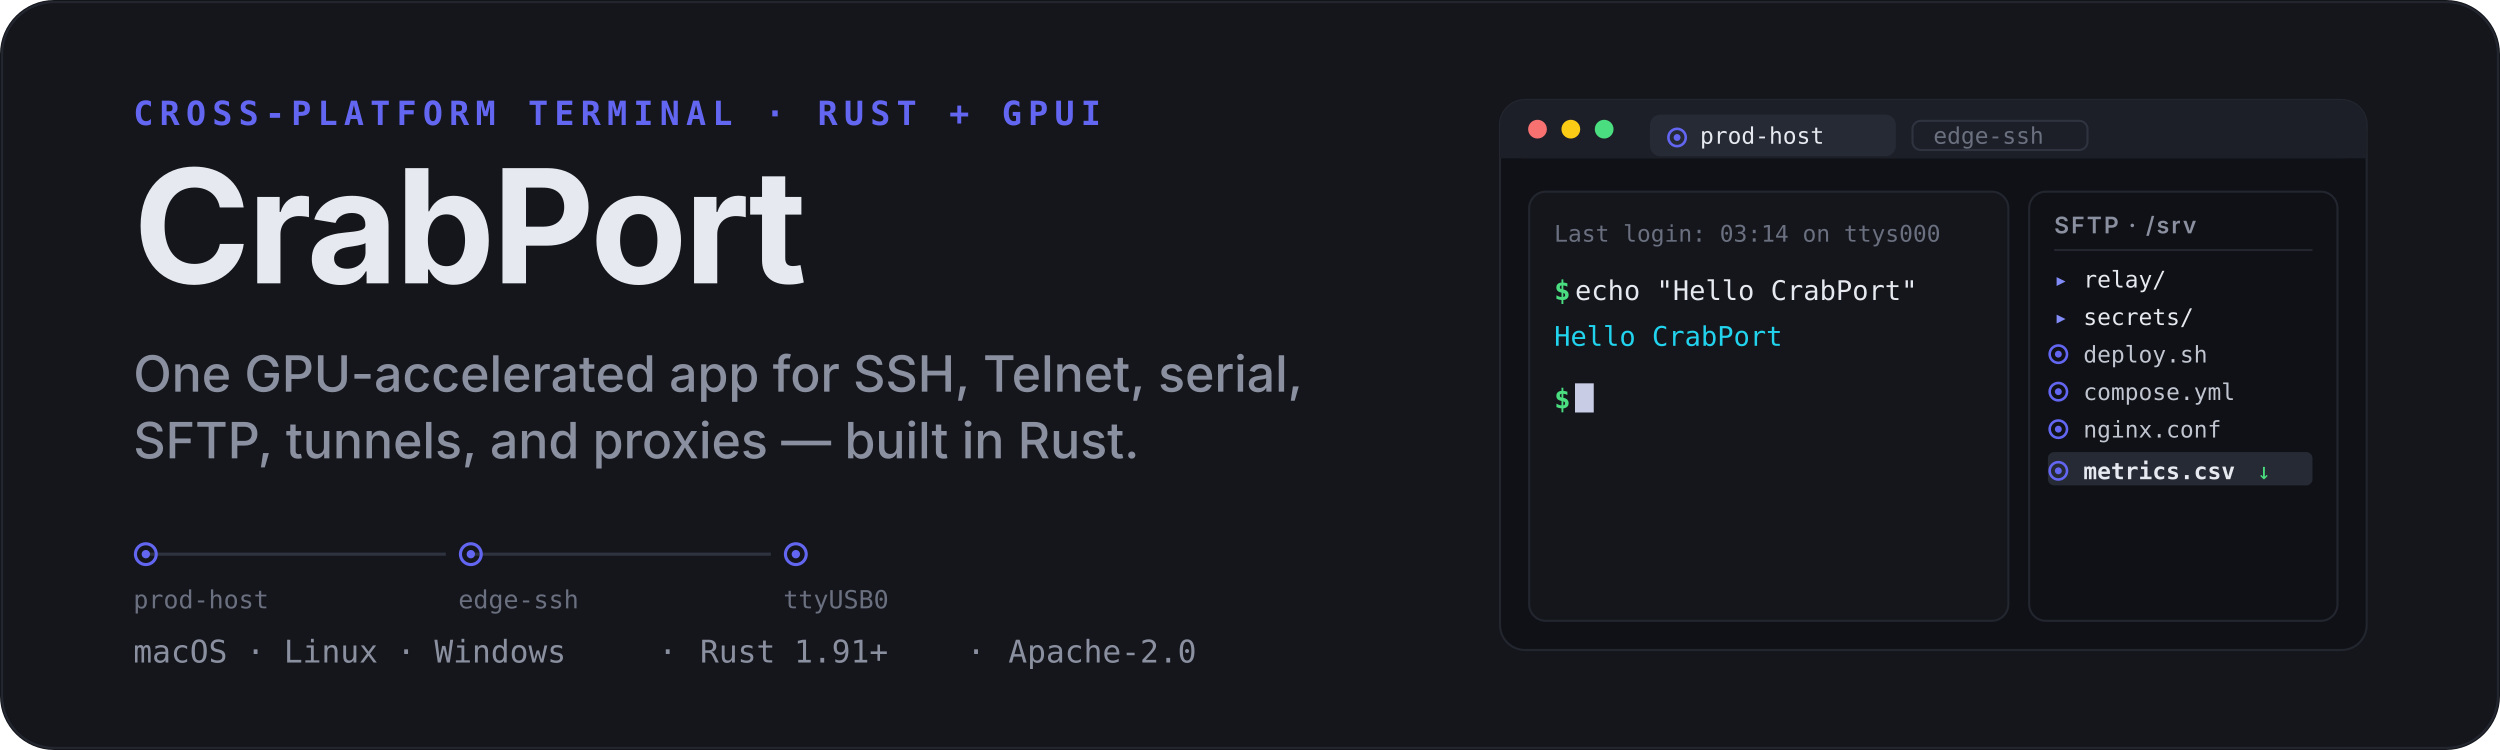
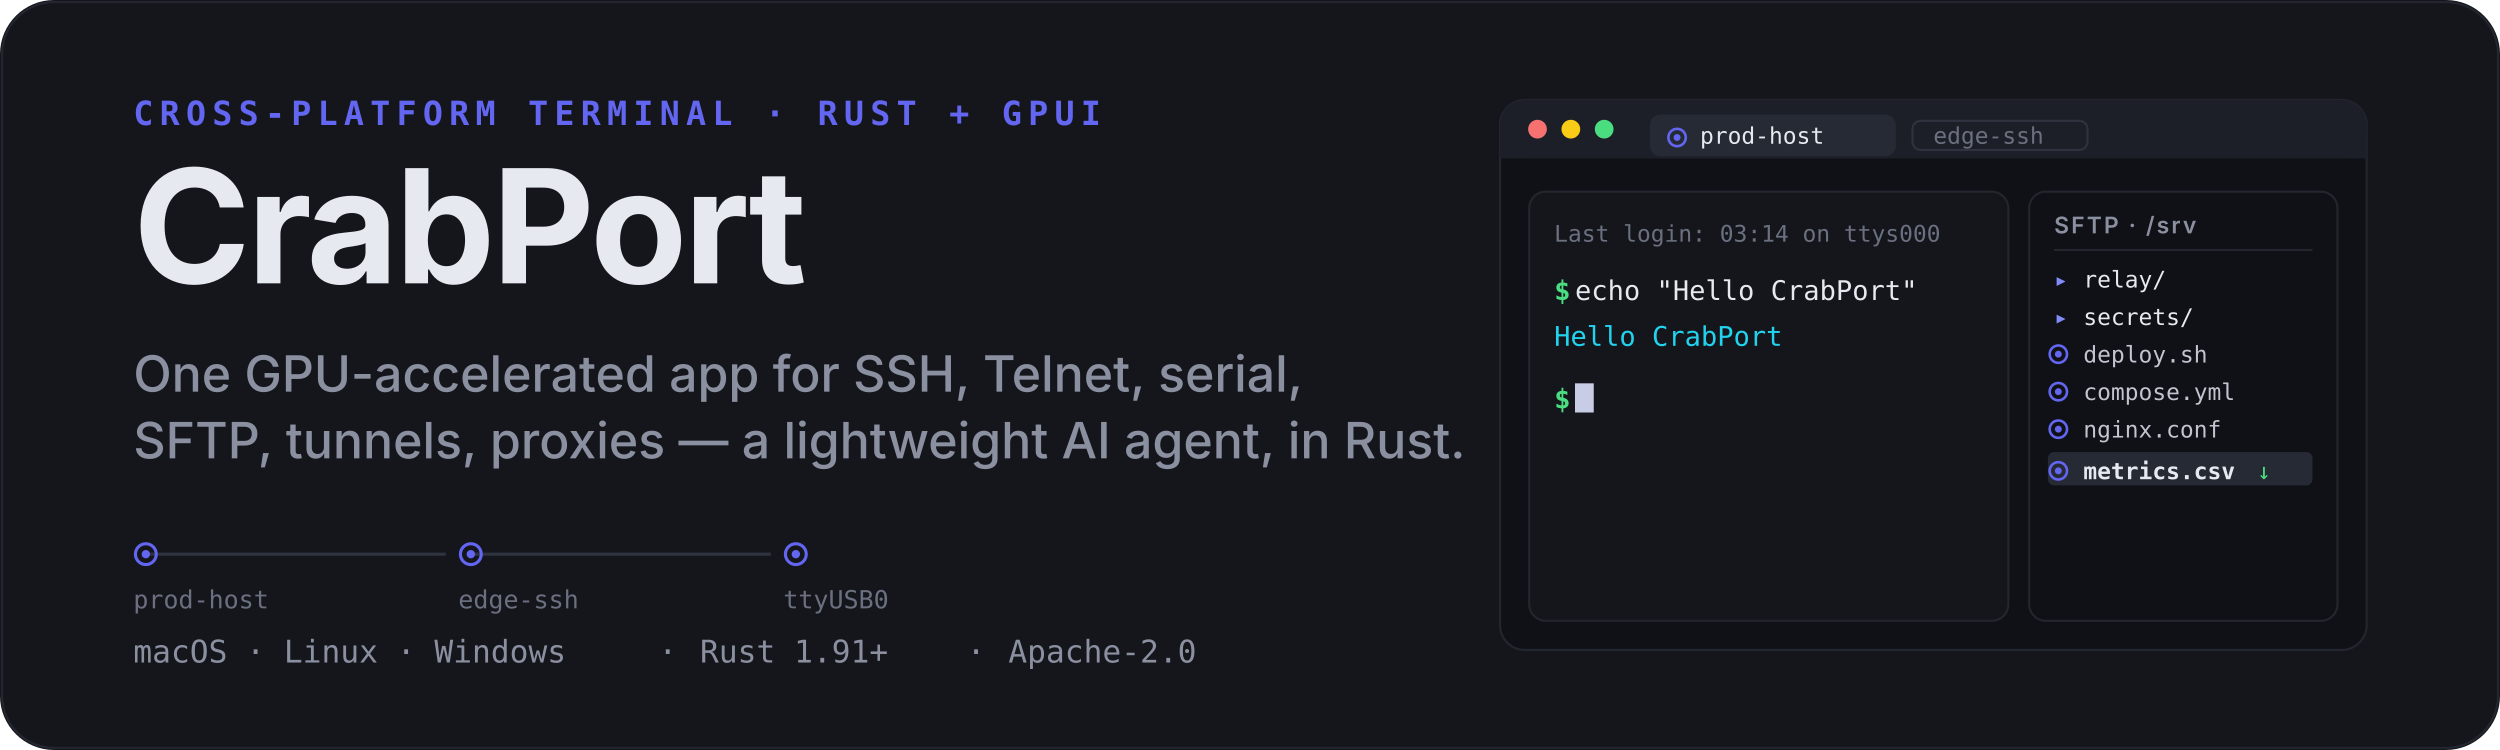
<svg xmlns="http://www.w3.org/2000/svg" width="1200" height="360" viewBox="0 0 1200 360" role="img" aria-labelledby="hero-title hero-desc">
  <rect width="1200" height="360" rx="26" fill="#14161c" />
  <rect x="1" y="1" width="1198" height="358" rx="25" fill="none" stroke="#23262f" stroke-width="1" />
  <defs>
    <symbol id="port-dot" viewBox="0 0 12 12">
      <circle cx="6" cy="6" r="5" fill="none" stroke="#6366f1" stroke-width="1.5" />
      <circle cx="6" cy="6" r="2" fill="#6366f1" />
    </symbol>
  </defs>
  <g id="title-block" transform="translate(64 60)">
    <text x="0" y="0" font-family="ui-monospace, SFMono-Regular, Menlo, monospace" font-size="16" letter-spacing="3" fill="#6366f1" font-weight="600">
      CROSS-PLATFORM TERMINAL · RUST + GPUI
    </text>
    <text x="0" y="76" font-family="-apple-system, BlinkMacSystemFont, 'Segoe UI', 'PingFang SC', sans-serif" font-size="76" font-weight="700" fill="#e6e9ef" letter-spacing="-1.5">
      CrabPort
    </text>
    <text x="0" y="128" font-family="-apple-system, BlinkMacSystemFont, 'Segoe UI', 'PingFang SC', sans-serif" font-size="24" font-weight="500" fill="#8b90a0">
      One GPU-accelerated app for SSH, Telnet, serial,
    </text>
    <text x="0" y="160" font-family="-apple-system, BlinkMacSystemFont, 'Segoe UI', 'PingFang SC', sans-serif" font-size="24" font-weight="500" fill="#8b90a0">
-       SFTP, tunnels, and proxies — built in Rust.
+       SFTP, tunnels, proxies — a lightweight AI agent, in Rust.
    </text>
    <g transform="translate(0 200)">
      <line x1="6" y1="6" x2="150" y2="6" stroke="#2e333f" stroke-width="1.5" />
      <line x1="162" y1="6" x2="306" y2="6" stroke="#2e333f" stroke-width="1.5" />
      <use href="#port-dot" x="0" y="0" width="12" height="12" />
      <use href="#port-dot" x="156" y="0" width="12" height="12" />
      <use href="#port-dot" x="312" y="0" width="12" height="12" />
      <text x="0" y="32" font-family="ui-monospace, SFMono-Regular, Menlo, monospace" font-size="12" fill="#6b7080">prod-host</text>
      <text x="156" y="32" font-family="ui-monospace, SFMono-Regular, Menlo, monospace" font-size="12" fill="#6b7080">edge-ssh</text>
      <text x="312" y="32" font-family="ui-monospace, SFMono-Regular, Menlo, monospace" font-size="12" fill="#6b7080">ttyUSB0</text>
    </g>
    <g transform="translate(0 258)" font-family="ui-monospace, SFMono-Regular, Menlo, monospace" font-size="15" fill="#8b90a0">
      <text x="0" y="0">macOS · Linux · Windows</text>
      <text x="252" y="0">·</text>
      <text x="272" y="0">Rust 1.91+</text>
      <text x="400" y="0">·</text>
      <text x="420" y="0">Apache-2.0</text>
    </g>
  </g>
  <g id="project-proof" transform="translate(720 48)">
    <rect x="0" y="0" width="416" height="264" rx="12" fill="#0f1116" stroke="#23262f" stroke-width="1" />
    <rect x="0" y="0" width="416" height="28" rx="12" fill="#1c1f27" />
    <rect x="0" y="16" width="416" height="12" fill="#1c1f27" />
    <circle cx="18" cy="14" r="4.5" fill="#f87171" />
    <circle cx="34" cy="14" r="4.5" fill="#facc15" />
    <circle cx="50" cy="14" r="4.5" fill="#4ade80" />
    <g transform="translate(72 7)">
      <rect x="0" y="0" width="118" height="20" rx="5" fill="#262a34" />
      <use href="#port-dot" x="8" y="6" width="10" height="10" />
      <text x="24" y="14" font-family="ui-monospace, SFMono-Regular, Menlo, monospace" font-size="11" fill="#e6e9ef">prod-host</text>
      <rect x="126" y="3" width="84" height="14" rx="4" fill="none" stroke="#2e333f" />
      <text x="136" y="14" font-family="ui-monospace, SFMono-Regular, Menlo, monospace" font-size="11" fill="#6b7080">edge-ssh</text>
    </g>
    <g transform="translate(14 44)">
      <rect x="0" y="0" width="230" height="206" rx="8" fill="#14161c" stroke="#23262f" stroke-width="1" />
      <g font-family="ui-monospace, SFMono-Regular, Menlo, monospace" font-size="13" fill="#c1c5d0">
        <text x="12" y="24" font-size="11" fill="#6b7080">Last login: 03:14 on ttys000</text>
        <text x="12" y="52" fill="#4ade80" font-weight="600">$</text>
        <text x="22" y="52" fill="#e6e9ef">echo "Hello CrabPort"</text>
        <text x="12" y="74" fill="#22d3ee">Hello CrabPort</text>
        <text x="12" y="104" fill="#4ade80" font-weight="600">$</text>
        <rect x="22" y="92" width="9" height="14" fill="#c8cce4" />
      </g>
    </g>
    <g transform="translate(254 44)">
      <rect x="0" y="0" width="148" height="206" rx="8" fill="#0f1116" stroke="#23262f" stroke-width="1" />
      <text x="12" y="20" font-family="-apple-system, BlinkMacSystemFont, 'Segoe UI', sans-serif" font-size="11" font-weight="600" fill="#8b90a0" letter-spacing="1">SFTP · /srv</text>
      <line x1="12" y1="28" x2="136" y2="28" stroke="#23262f" />
      <g font-family="ui-monospace, SFMono-Regular, Menlo, monospace" font-size="11">
        <text x="12" y="46" fill="#818cf8">▸</text>
        <text x="26" y="46" fill="#e6e9ef">relay/</text>
        <text x="12" y="64" fill="#818cf8">▸</text>
        <text x="26" y="64" fill="#e6e9ef">secrets/</text>
        <use href="#port-dot" x="9" y="73" width="10" height="10" />
        <text x="26" y="82" fill="#c1c5d0">deploy.sh</text>
        <use href="#port-dot" x="9" y="91" width="10" height="10" />
        <text x="26" y="100" fill="#c1c5d0">compose.yml</text>
        <use href="#port-dot" x="9" y="109" width="10" height="10" />
        <text x="26" y="118" fill="#c1c5d0">nginx.conf</text>
        <rect x="9" y="125" width="127" height="16" rx="3" fill="#262a34" />
        <use href="#port-dot" x="9" y="129" width="10" height="10" />
        <text x="26" y="138" fill="#e6e9ef" font-weight="600">metrics.csv</text>
        <text x="116" y="138" fill="#4ade80" text-anchor="end">↓</text>
      </g>
    </g>
  </g>
</svg>
